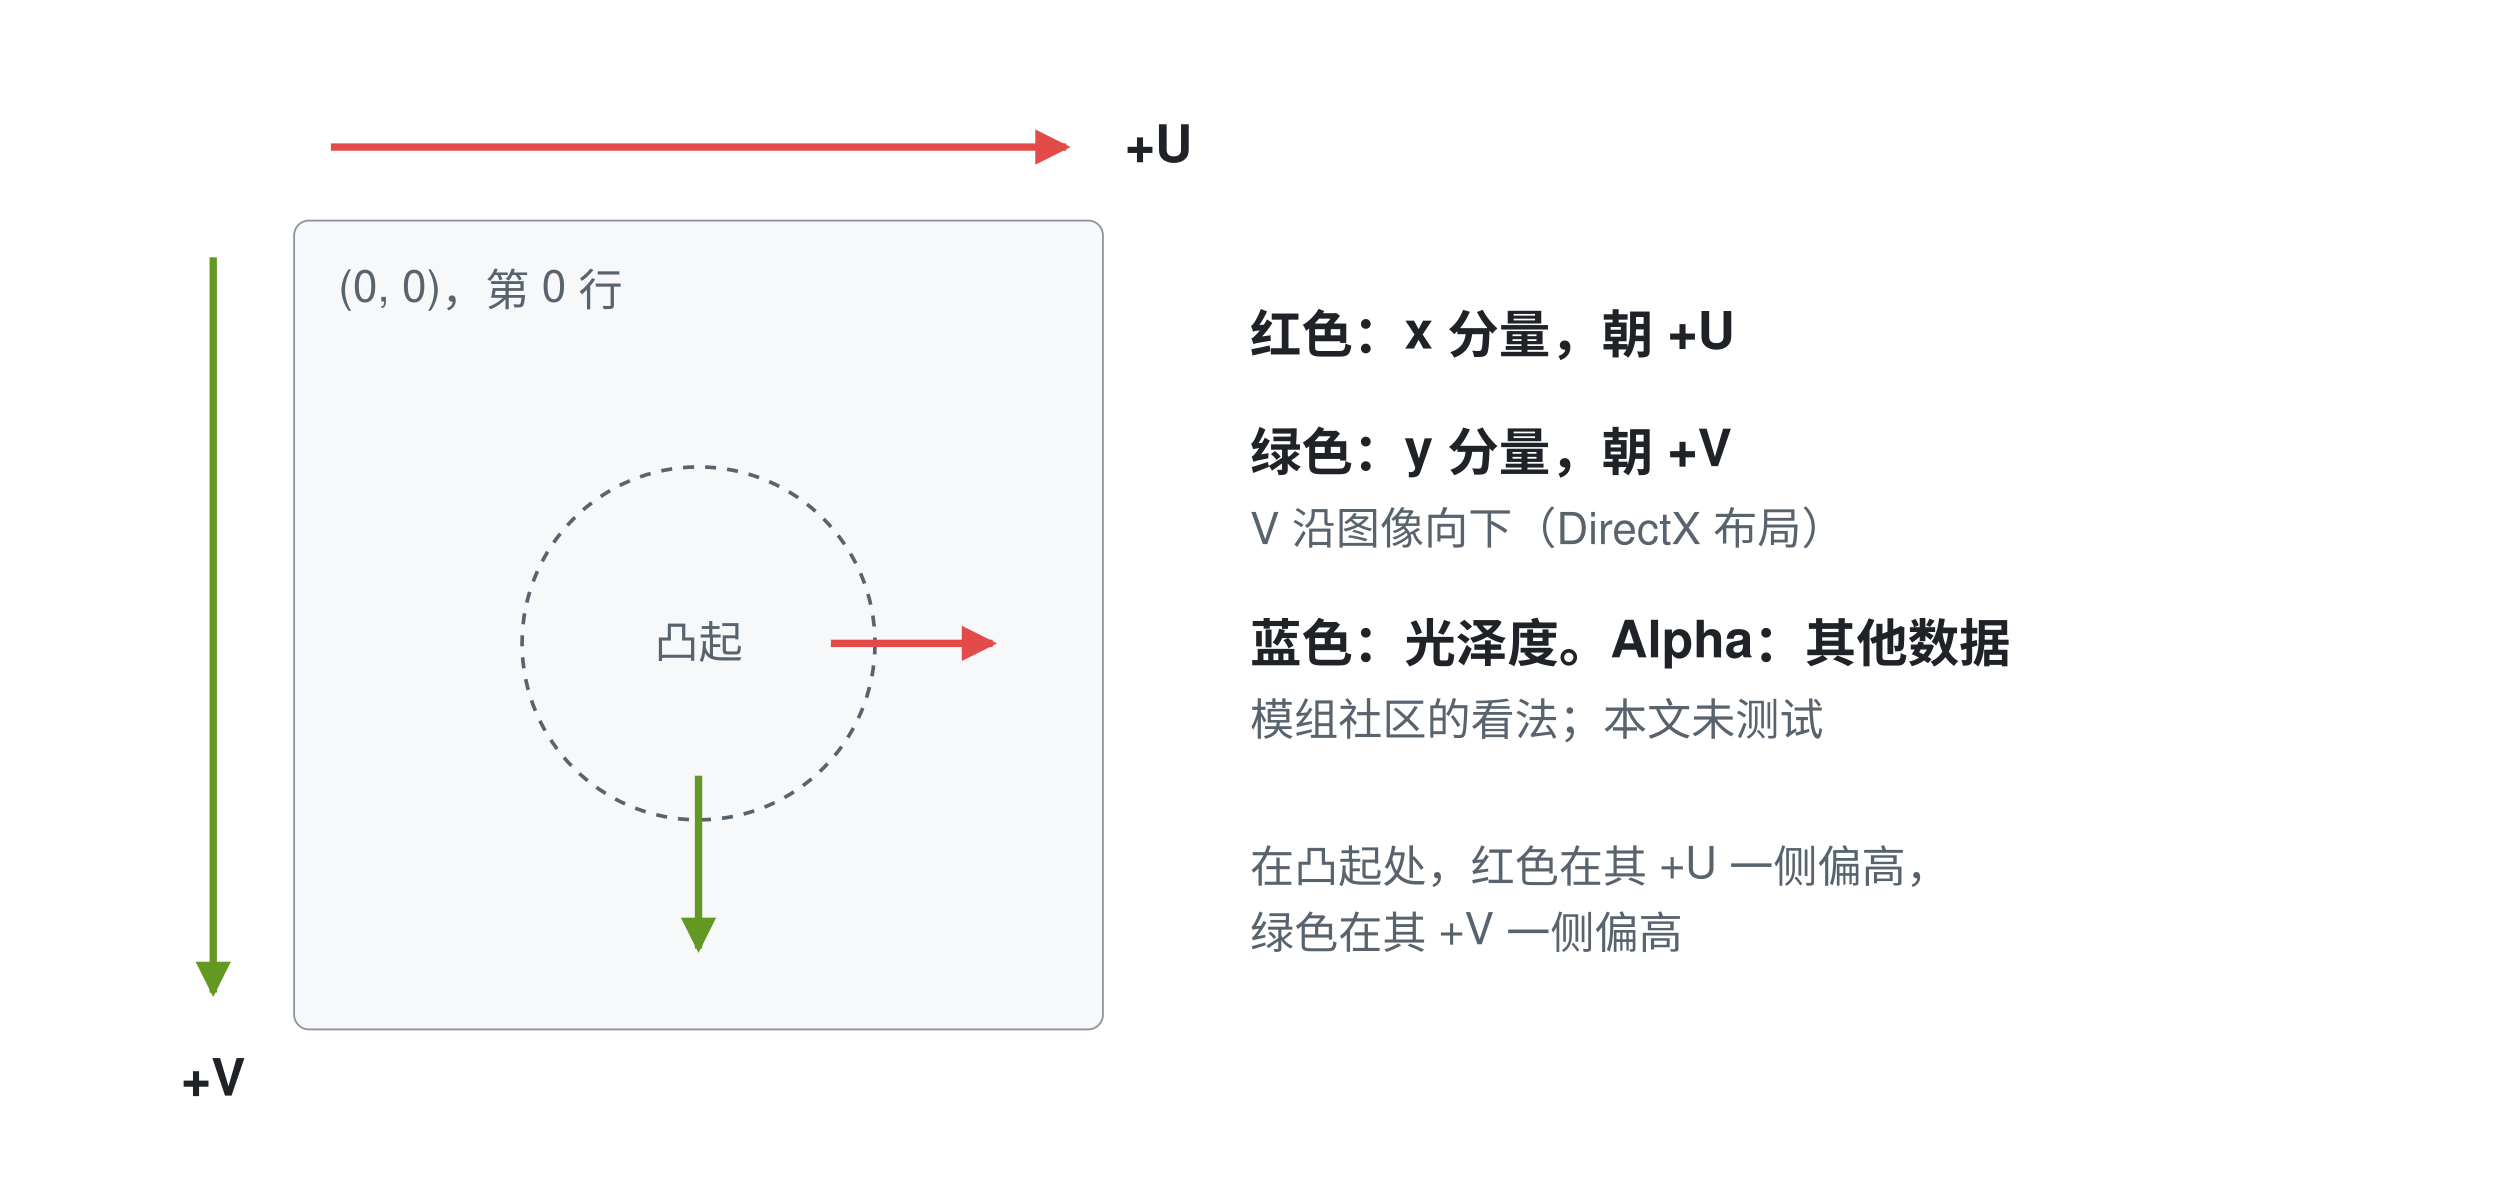
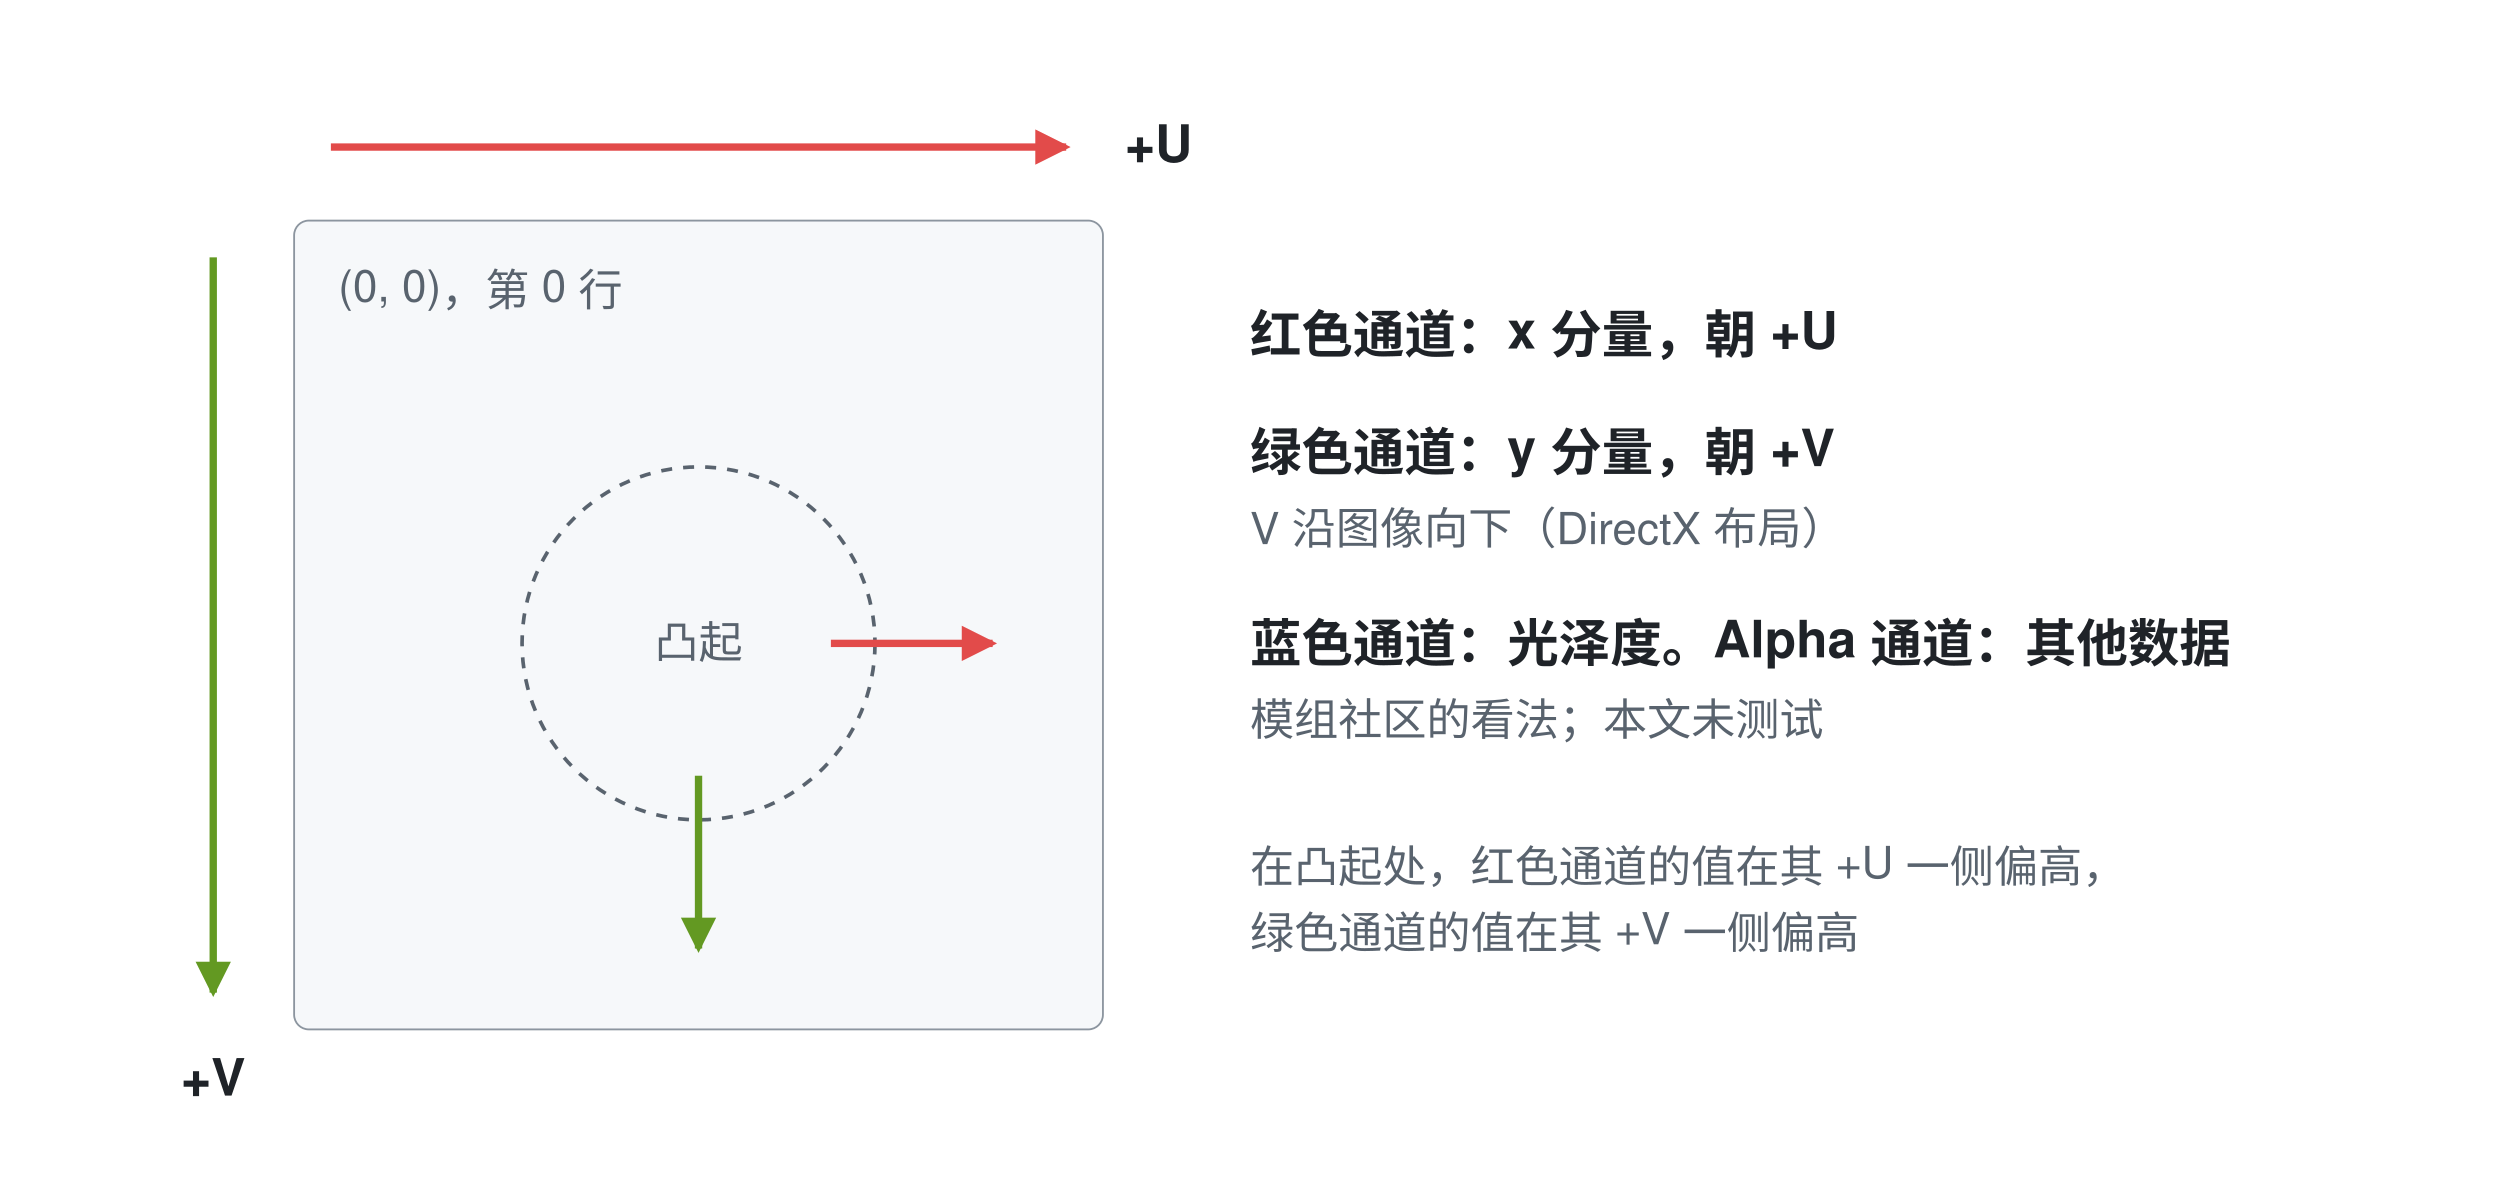
<svg xmlns="http://www.w3.org/2000/svg" width="680" height="320" viewBox="0 0 680 320" role="img">
  <style>
.t{fill:#1f2328;font:14px -apple-system,"Segoe UI",Helvetica,Arial,"Microsoft YaHei","PingFang SC","Noto Sans CJK SC","Source Han Sans SC",sans-serif}
.h{font-weight:600}
.s{fill:#59636e;font:12px -apple-system,"Segoe UI",Helvetica,Arial,"Microsoft YaHei","PingFang SC","Noto Sans CJK SC","Source Han Sans SC",sans-serif}
.o{stroke:#59636e}
.of{fill:#59636e}
.p{fill:#f6f8fa;stroke:#8c959f}
.g{stroke:#8c959f}
@media (prefers-color-scheme: dark){
.t{fill:#e6edf3}
.s{fill:#9198a1}
.o{stroke:#9198a1}
.of{fill:#9198a1}
.p{fill:#151b23;stroke:#656c76}
.g{stroke:#656c76}
}
</style>
  <defs>
    <marker id="ar" viewBox="0 0 10 10" refX="8" refY="5" markerWidth="6" markerHeight="6" orient="auto">
      <path d="M1 1L9 5L1 9z" fill="#E24B4A" />
    </marker>
    <marker id="ag" viewBox="0 0 10 10" refX="8" refY="5" markerWidth="6" markerHeight="6" orient="auto">
      <path d="M1 1L9 5L1 9z" fill="#639922" />
    </marker>
    <marker id="ab" viewBox="0 0 10 10" refX="8" refY="5" markerWidth="6" markerHeight="6" orient="auto">
      <path d="M1 1L9 5L1 9z" fill="#378ADD" />
    </marker>
    <marker id="ao" viewBox="0 0 10 10" refX="8" refY="5" markerWidth="6" markerHeight="6" orient="auto">
      <path class="of" d="M1 1L9 5L1 9z" />
    </marker>
  </defs>
  <rect class="p" x="80" y="60" width="220" height="220" rx="4" stroke-width="0.5" />
  <line x1="90" y1="40" x2="290" y2="40" stroke="#E24B4A" stroke-width="2" marker-end="url(#ar)" />
  <text class="t h" x="306" y="44" text-anchor="start">+U</text>
  <line x1="58" y1="70" x2="58" y2="270" stroke="#639922" stroke-width="2" marker-end="url(#ag)" />
  <text class="t h" x="58" y="298" text-anchor="middle">+V</text>
  <text class="s" x="92" y="82" text-anchor="start">(0, 0)，第 0 行</text>
  <circle cx="190" cy="175" r="48" fill="none" class="o" stroke-width="1" stroke-dasharray="3 3" />
  <text class="s" x="190" y="179" text-anchor="middle">凸起</text>
  <line x1="226" y1="175" x2="270" y2="175" stroke="#E24B4A" stroke-width="2" marker-end="url(#ar)" />
  <line x1="190" y1="211" x2="190" y2="258" stroke="#639922" stroke-width="2" marker-end="url(#ag)" />
-   <text class="t h" x="340" y="96" text-anchor="start">红色：x 分量，朝 +U</text>
-   <text class="t h" x="340" y="128" text-anchor="start">绿色：y 分量，朝 +V</text>
+   <text class="t h" x="340" y="96" text-anchor="start">红色通道：x 分量，朝 +U</text>
+   <text class="t h" x="340" y="128" text-anchor="start">绿色通道：y 分量，朝 +V</text>
  <text class="s" x="340" y="148" text-anchor="start">V 沿图像向下（DirectX 布局）</text>
-   <text class="t h" x="340" y="180" text-anchor="start">蓝色：光泽度。Alpha：其他数据</text>
+   <text class="t h" x="340" y="180" text-anchor="start">蓝色通道：光泽度。Alpha 通道：其他数据</text>
  <text class="s" x="340" y="200" text-anchor="start">模组社区的看法；本文未测试</text>
-   <text class="s" x="340" y="240" text-anchor="start">在凸起处，红色在其 +U 一侧偏高，</text>
-   <text class="s" x="340" y="258" text-anchor="start">绿色在其 +V 一侧偏高</text>
+   <text class="s" x="340" y="240" text-anchor="start">在凸起处，红色通道的值在其 +U 一侧偏高，</text>
+   <text class="s" x="340" y="258" text-anchor="start">绿色通道的值在其 +V 一侧偏高</text>
</svg>
